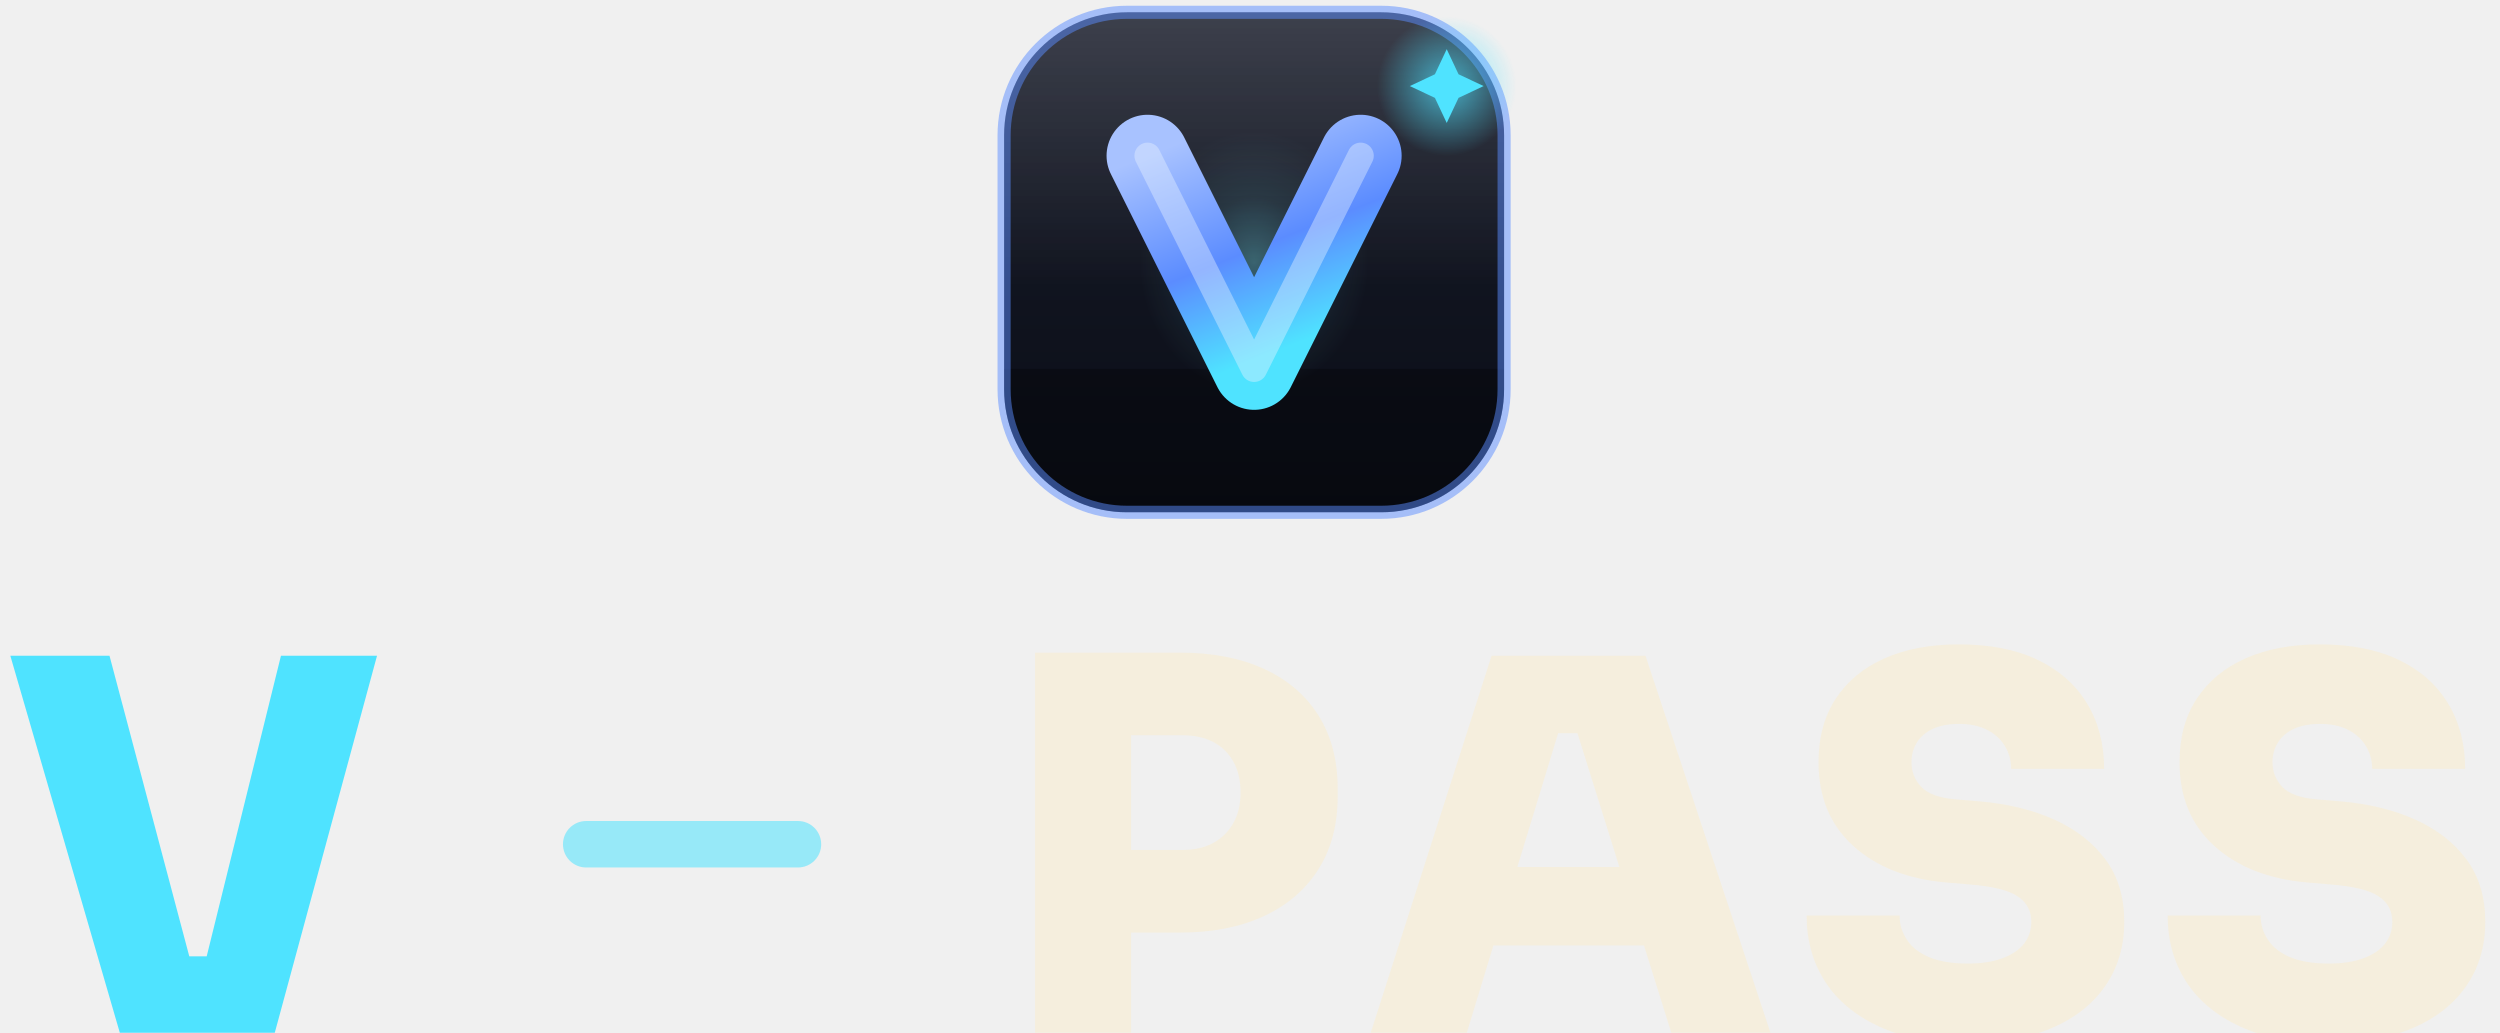
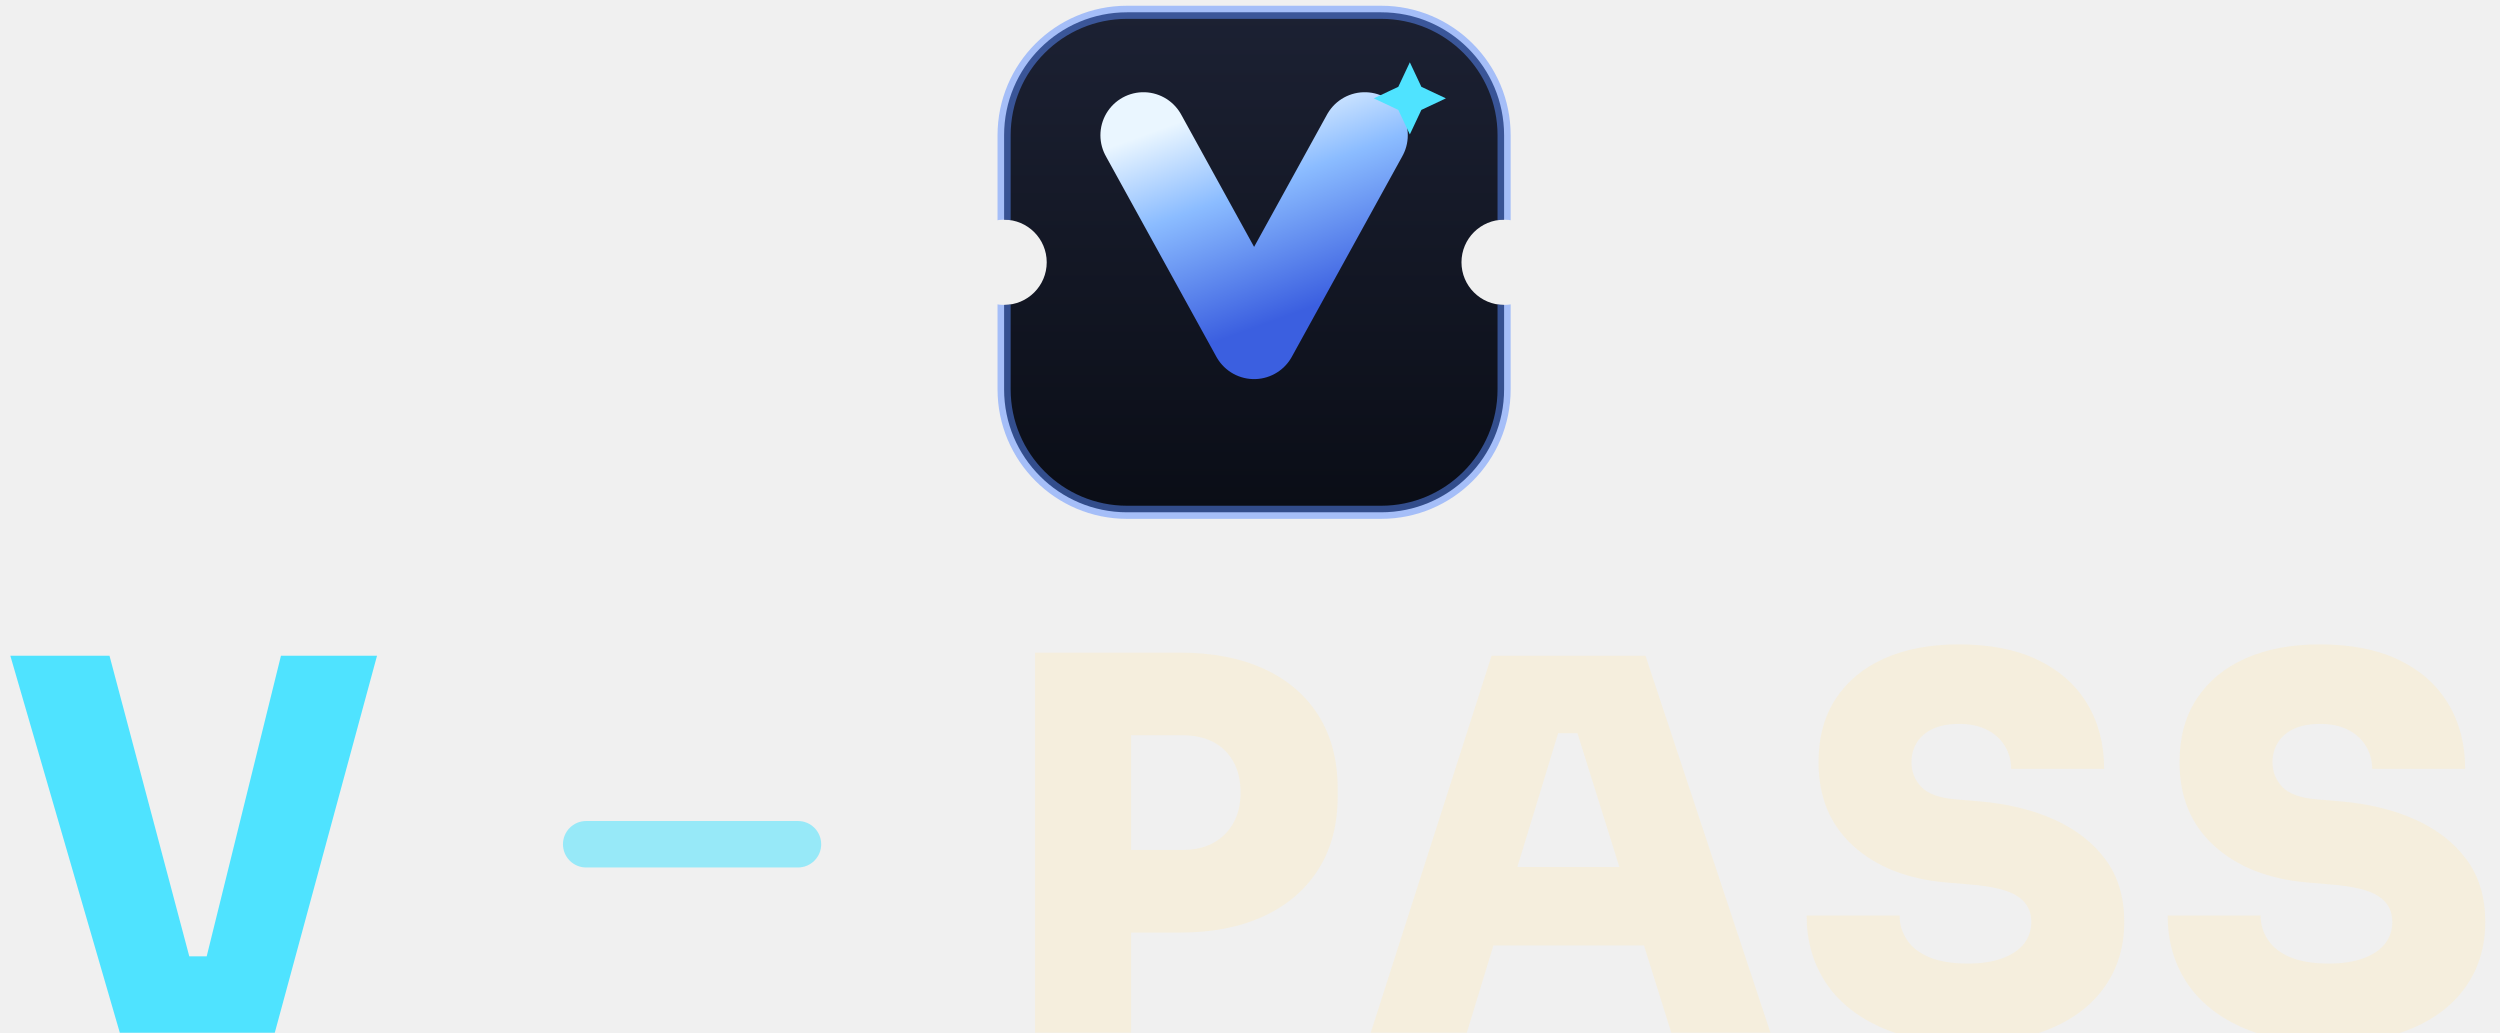
<svg xmlns="http://www.w3.org/2000/svg" viewBox="0 0 305 126" width="305" height="126" role="img" aria-label="V-Pass">
  <g transform="translate(121 0)">
    <defs>
      <linearGradient id="lk-badge" x1="0" y1="0" x2="0" y2="1">
-         <stop offset="0" stop-color="#181c2a" />
+         <stop offset="0" stop-color="#1c2133" />
        <stop offset="1" stop-color="#0a0d16" />
      </linearGradient>
-       <linearGradient id="lk-sheen" x1="0" y1="0" x2="0" y2="1">
-         <stop offset="0" stop-color="#ffffff" stop-opacity="0.16" />
-         <stop offset="0.55" stop-color="#ffffff" stop-opacity="0" />
+       <linearGradient id="lk-v" x1="0" y1="0" x2="0.4" y2="1">
+         <stop offset="0" stop-color="#eaf6ff" />
+         <stop offset="0.4" stop-color="#8bbcff" />
+         <stop offset="1" stop-color="#3b5fe0" />
      </linearGradient>
-       <linearGradient id="lk-v" x1="0" y1="0" x2="0.4" y2="1">
-         <stop offset="0" stop-color="#a8c2ff" />
-         <stop offset="0.55" stop-color="#5b8cff" />
-         <stop offset="1" stop-color="#4fe3ff" />
-       </linearGradient>
-       <radialGradient id="lk-halo">
-         <stop offset="0" stop-color="#4fe3ff" stop-opacity="0.7" />
-         <stop offset="1" stop-color="#4fe3ff" stop-opacity="0" />
-       </radialGradient>
-       <radialGradient id="lk-aperture">
-         <stop offset="0" stop-color="#7ff0ff" stop-opacity="0.35" />
-         <stop offset="0.5" stop-color="#7ff0ff" stop-opacity="0.1" />
-         <stop offset="1" stop-color="#7ff0ff" stop-opacity="0" />
-       </radialGradient>
-       <clipPath id="lk-clip">
-         <rect x="1.5" y="1.5" width="61" height="61" rx="15" />
-       </clipPath>
+       <mask id="lk-m" maskUnits="userSpaceOnUse" x="0" y="0" width="64" height="64">
+         <rect width="64" height="64" fill="#fff" />
+         <circle cx="1.5" cy="32" r="5.2" fill="#000" />
+         <circle cx="62.5" cy="32" r="5.2" fill="#000" />
+       </mask>
    </defs>
-     <rect x="1.5" y="1.5" width="61" height="61" rx="15" fill="url(#lk-badge)" />
-     <g clip-path="url(#lk-clip)">
-       <rect x="1.5" y="1.5" width="61" height="61" rx="15" fill="url(#lk-sheen)" />
-       <rect x="1.5" y="45" width="61" height="17.5" fill="#000000" opacity="0.3" />
-     </g>
-     <rect x="1.5" y="1.5" width="61" height="61" rx="15" fill="none" stroke="#5b8cff" stroke-opacity="0.5" stroke-width="1.6" />
-     <ellipse cx="32" cy="32" rx="14" ry="16" fill="url(#lk-aperture)" />
-     <circle cx="55.5" cy="10.5" r="8.5" fill="url(#lk-halo)" />
-     <path d="M19 19 L32 45 L45 19" fill="none" stroke-linecap="round" stroke-linejoin="round" stroke="url(#lk-v)" stroke-width="10" />
-     <path d="M19 19 L32 45 L45 19" fill="none" stroke-linecap="round" stroke-linejoin="round" stroke="#eaf4ff" stroke-opacity="0.4" stroke-width="3.2" />
-     <path d="M55.5 6 L56.94 9.06 L60 10.5 L56.94 11.94 L55.5 15 L54.06 11.94 L51 10.5 L54.06 9.06 Z" fill="#4fe3ff" />
+     <rect x="1.5" y="1.5" width="61" height="61" rx="15" fill="url(#lk-badge)" mask="url(#lk-m)" />
+     <rect x="1.5" y="1.5" width="61" height="61" rx="15" fill="none" stroke="#5b8cff" stroke-opacity="0.5" stroke-width="1.6" mask="url(#lk-m)" />
+     <path d="M18.5 16.5 L32 41 L45.5 16.5" fill="none" stroke-linecap="round" stroke-linejoin="round" stroke="url(#lk-v)" stroke-width="10.5" />
+     <path d="M51 7.6 L52.408 10.592 L55.4 12 L52.408 13.408 L51 16.4 L49.592 13.408 L46.6 12 L49.592 10.592 Z" fill="#4fe3ff" />
  </g>
  <g transform="translate(0 80) scale(0.06301)">
    <path d="M232 730 20 0H212L371 599L336 582H432L396 599L544 0H730L532 730Z" fill="#4fe3ff" />
    <path d="M2170 536V376H2290Q2324 376 2349 362.5Q2374 349 2388 324Q2402 299 2402 265Q2402 230 2388 205Q2374 180 2349 167Q2324 154 2290 154H2170V-6H2285Q2379 -6 2447.5 25.5Q2516 57 2553 116Q2590 175 2590 257V273Q2590 354 2553 413Q2516 472 2447.5 504Q2379 536 2285 536ZM2004 730V-6H2190V730Z" fill="#f5eedd" />
    <path d="M2654 730 2888 0H3186L3428 730H3236L3048 130L3101 150H2969L3023 130L2840 730ZM2845 561 2901 409H3178L3234 561Z" fill="#f5eedd" />
    <path d="M3810 750Q3708 750 3638.5 718Q3569 686 3533.5 630.5Q3498 575 3498 503H3678Q3678 529 3692.5 550.5Q3707 572 3736 584Q3765 596 3810 596Q3849 596 3876.5 586Q3904 576 3918.5 558Q3933 540 3933 515Q3933 483 3906 465.5Q3879 448 3815 443L3768 439Q3655 429 3588 368Q3521 307 3521 206Q3521 134 3554.5 83Q3588 32 3649 5Q3710 -22 3793 -22Q3883 -22 3945.5 8Q4008 38 4041 92.5Q4074 147 4074 219H3894Q3894 195 3882 175Q3870 155 3847.5 143.5Q3825 132 3793 132Q3763 132 3742.5 141.5Q3722 151 3711.5 168Q3701 185 3701 206Q3701 234 3720 254Q3739 274 3786 278L3833 282Q3915 289 3978 317.5Q4041 346 4077 395Q4113 444 4113 515Q4113 586 4076.5 639Q4040 692 3972.5 721Q3905 750 3810 750Z" fill="#f5eedd" />
    <path d="M4509 750Q4407 750 4337.5 718Q4268 686 4232.5 630.5Q4197 575 4197 503H4377Q4377 529 4391.5 550.5Q4406 572 4435 584Q4464 596 4509 596Q4548 596 4575.5 586Q4603 576 4617.5 558Q4632 540 4632 515Q4632 483 4605 465.5Q4578 448 4514 443L4467 439Q4354 429 4287 368Q4220 307 4220 206Q4220 134 4253.5 83Q4287 32 4348 5Q4409 -22 4492 -22Q4582 -22 4644.5 8Q4707 38 4740 92.5Q4773 147 4773 219H4593Q4593 195 4581 175Q4569 155 4546.5 143.5Q4524 132 4492 132Q4462 132 4441.5 141.5Q4421 151 4410.5 168Q4400 185 4400 206Q4400 234 4419 254Q4438 274 4485 278L4532 282Q4614 289 4677 317.5Q4740 346 4776 395Q4812 444 4812 515Q4812 586 4775.5 639Q4739 692 4671.5 721Q4604 750 4509 750Z" fill="#f5eedd" />
    <rect x="1090" y="320" width="500" height="90" rx="45" fill="#4fe3ff" opacity="0.55" />
  </g>
</svg>
